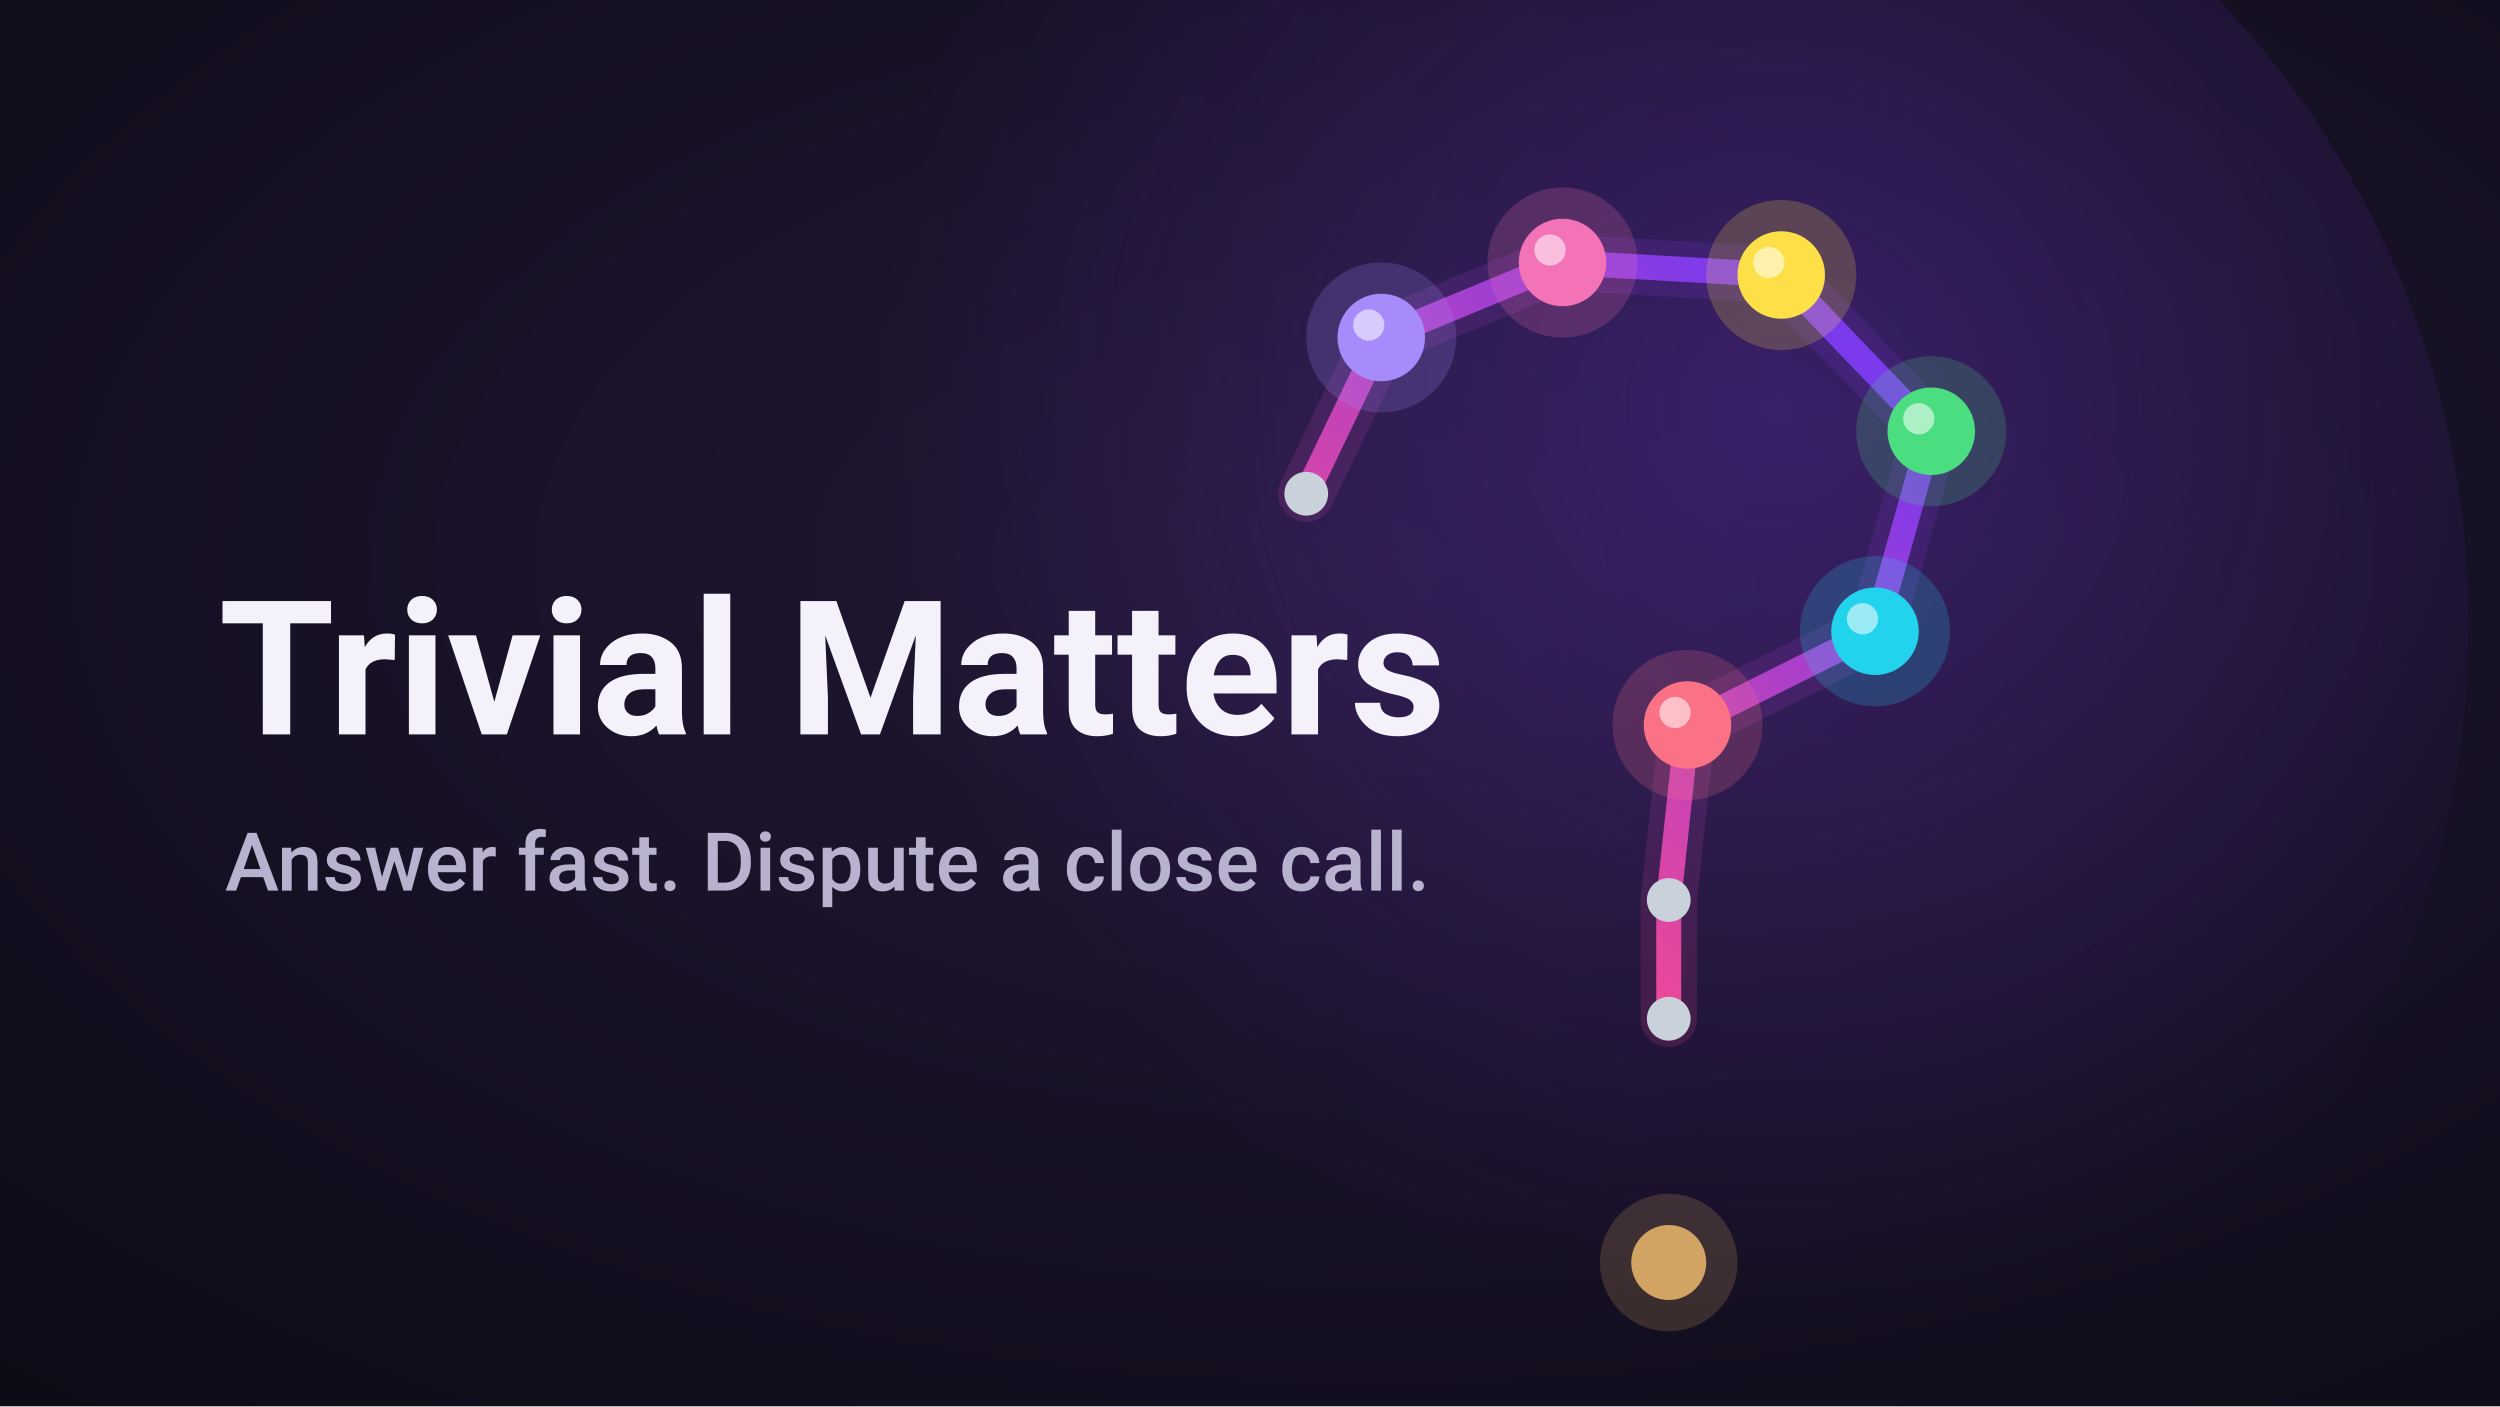
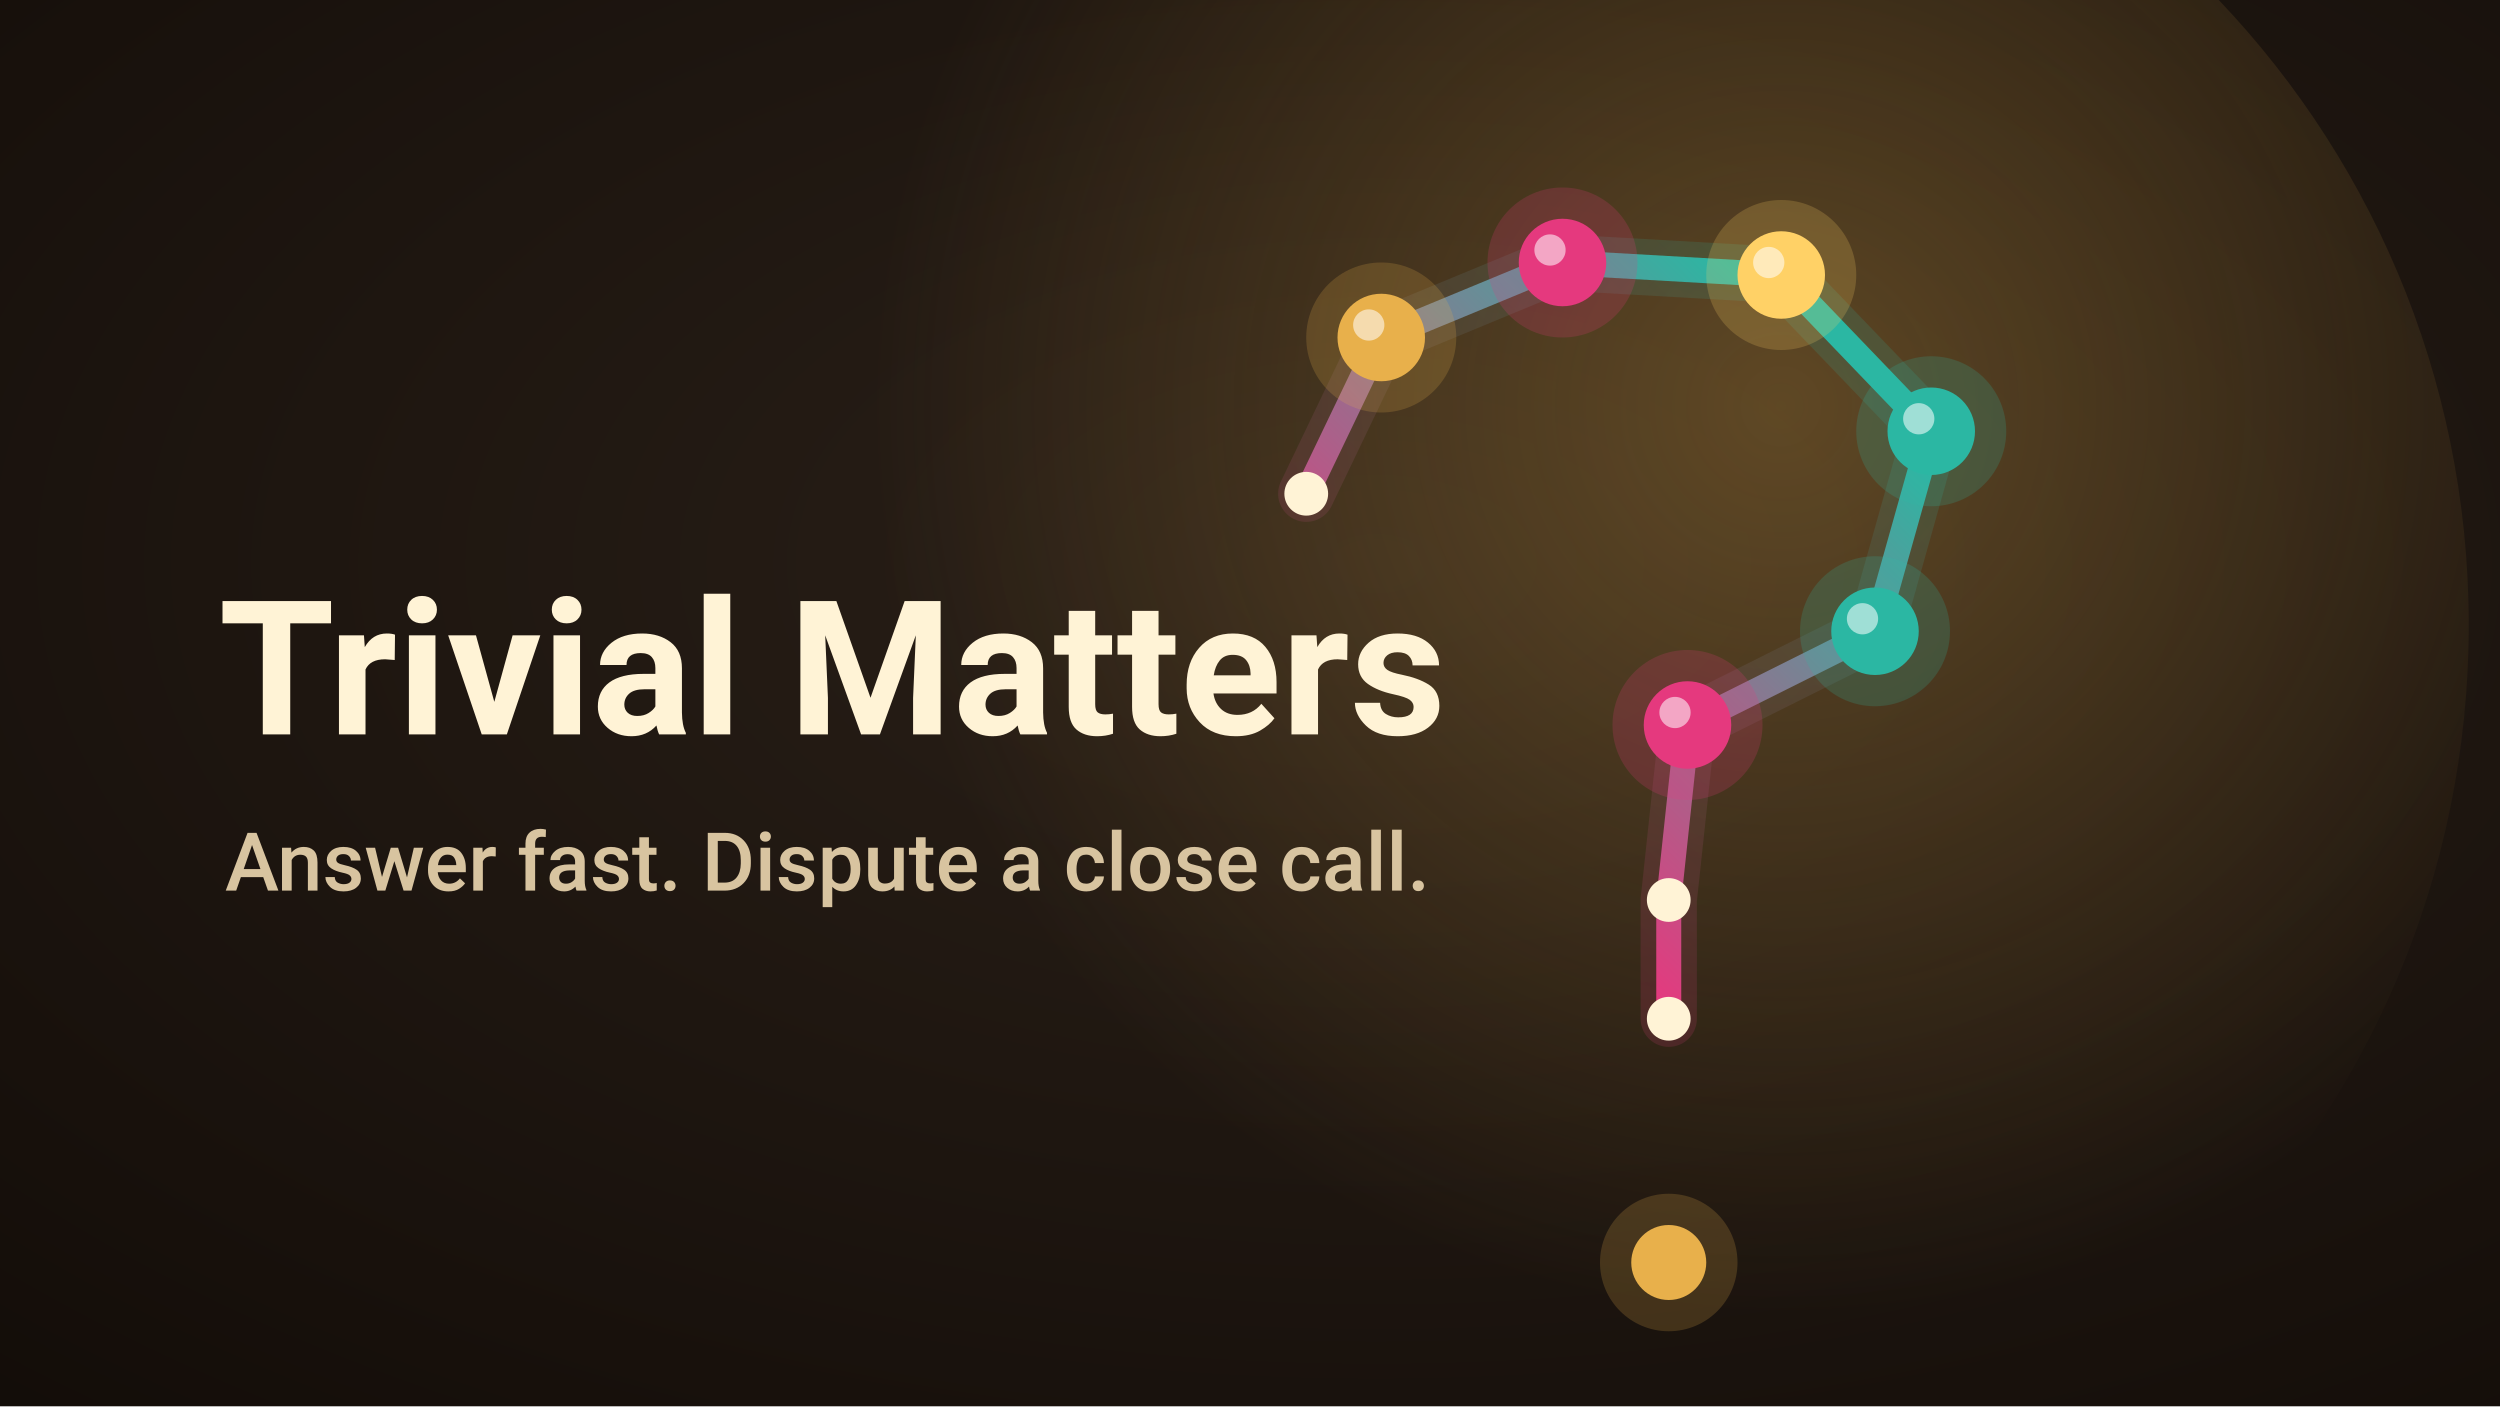
<svg xmlns="http://www.w3.org/2000/svg" viewBox="0 0 800 450" width="800" height="450" role="img" aria-label="Branch out Trivial Matters">
  <defs>
    <linearGradient id="htv-spark" gradientUnits="userSpaceOnUse" x1="300" y1="360" x2="560" y2="90">
-       <stop offset="0" stop-color="#FBBF24" />
-       <stop offset="0.5" stop-color="#EC4899" />
-       <stop offset="1" stop-color="#7C3AED" />
+       <stop offset="0" stop-color="#f0cf82" />
+       <stop offset="0.5" stop-color="#e5397e" />
+       <stop offset="1" stop-color="#2bb7a3" />
    </linearGradient>
    <radialGradient id="htv-bg" cx="0.55" cy="0.4" r="0.85">
-       <stop offset="0" stop-color="#221836" />
-       <stop offset="1" stop-color="#0d0a15" />
+       <stop offset="0" stop-color="#2a2018" />
+       <stop offset="1" stop-color="#120c08" />
    </radialGradient>
    <radialGradient id="htv-glow" cx="0.62" cy="0.38" r="0.5">
-       <stop offset="0" stop-color="#7C3AED" stop-opacity="0.30" />
-       <stop offset="1" stop-color="#7C3AED" stop-opacity="0" />
+       <stop offset="0" stop-color="#e8b04b" stop-opacity="0.30" />
+       <stop offset="1" stop-color="#e8b04b" stop-opacity="0" />
    </radialGradient>
  </defs>
  <rect width="800" height="450" fill="url(#htv-bg)" />
  <circle cx="500" cy="200" r="290" fill="url(#htv-glow)" />
  <g stroke-linecap="round" stroke-linejoin="round" fill="none" stroke="url(#htv-spark)">
    <g stroke-width="18" opacity="0.16">
      <path d="M418 158 L442 108 L500 84 L570 88 L618 138 L600 202 L540 232 L534 288 L534 326" />
    </g>
    <g stroke-width="8">
      <path d="M418 158 L442 108 L500 84 L570 88 L618 138 L600 202 L540 232 L534 288 L534 326" />
    </g>
  </g>
  <g opacity="0.20">
-     <circle cx="442" cy="108" r="24" fill="#A78BFA" />
-     <circle cx="500" cy="84" r="24" fill="#F472B6" />
-     <circle cx="570" cy="88" r="24" fill="#FDE047" />
-     <circle cx="618" cy="138" r="24" fill="#4ADE80" />
-     <circle cx="600" cy="202" r="24" fill="#22D3EE" />
-     <circle cx="540" cy="232" r="24" fill="#FB7185" />
-     <circle cx="534" cy="404" r="22" fill="#d2a463" />
+     <circle cx="442" cy="108" r="24" fill="#e8b04b" />
+     <circle cx="500" cy="84" r="24" fill="#e5397e" />
+     <circle cx="570" cy="88" r="24" fill="#ffd166" />
+     <circle cx="618" cy="138" r="24" fill="#2bb7a3" />
+     <circle cx="600" cy="202" r="24" fill="#2bb7a3" />
+     <circle cx="540" cy="232" r="24" fill="#e5397e" />
+     <circle cx="534" cy="404" r="22" fill="#e8b04b" />
  </g>
-   <g fill="#c9d2da">
+   <g fill="#fff3d6">
    <circle cx="418" cy="158" r="7" />
    <circle cx="534" cy="288" r="7" />
    <circle cx="534" cy="326" r="7" />
  </g>
-   <circle cx="442" cy="108" r="14" fill="#A78BFA" />
-   <circle cx="500" cy="84" r="14" fill="#F472B6" />
-   <circle cx="570" cy="88" r="14" fill="#FDE047" />
-   <circle cx="618" cy="138" r="14" fill="#4ADE80" />
-   <circle cx="600" cy="202" r="14" fill="#22D3EE" />
-   <circle cx="540" cy="232" r="14" fill="#FB7185" />
+   <circle cx="442" cy="108" r="14" fill="#e8b04b" />
+   <circle cx="500" cy="84" r="14" fill="#e5397e" />
+   <circle cx="570" cy="88" r="14" fill="#ffd166" />
+   <circle cx="618" cy="138" r="14" fill="#2bb7a3" />
+   <circle cx="600" cy="202" r="14" fill="#2bb7a3" />
+   <circle cx="540" cy="232" r="14" fill="#e5397e" />
  <g fill="#ffffff" opacity="0.55">
    <circle cx="438" cy="104" r="5" />
    <circle cx="496" cy="80" r="5" />
    <circle cx="566" cy="84" r="5" />
    <circle cx="614" cy="134" r="5" />
    <circle cx="596" cy="198" r="5" />
    <circle cx="536" cy="228" r="5" />
  </g>
-   <circle cx="534" cy="404" r="12" fill="#d2a463" />
-   <text x="70" y="235" font-family="-apple-system, BlinkMacSystemFont, 'Segoe UI', Roboto, sans-serif" font-size="60" font-weight="700" fill="#f4f1fb">Trivial Matters</text>
-   <text x="72" y="285" font-family="-apple-system, BlinkMacSystemFont, 'Segoe UI', Roboto, sans-serif" font-size="26" font-weight="500" fill="#b9b2cf">Answer fast. Dispute a close call.</text>
+   <circle cx="534" cy="404" r="12" fill="#e8b04b" />
+   <text x="70" y="235" font-family="-apple-system, BlinkMacSystemFont, 'Segoe UI', Roboto, sans-serif" font-size="60" font-weight="700" fill="#fff3d6">Trivial Matters</text>
+   <text x="72" y="285" font-family="-apple-system, BlinkMacSystemFont, 'Segoe UI', Roboto, sans-serif" font-size="26" font-weight="500" fill="#d8c4a0">Answer fast. Dispute a close call.</text>
</svg>
